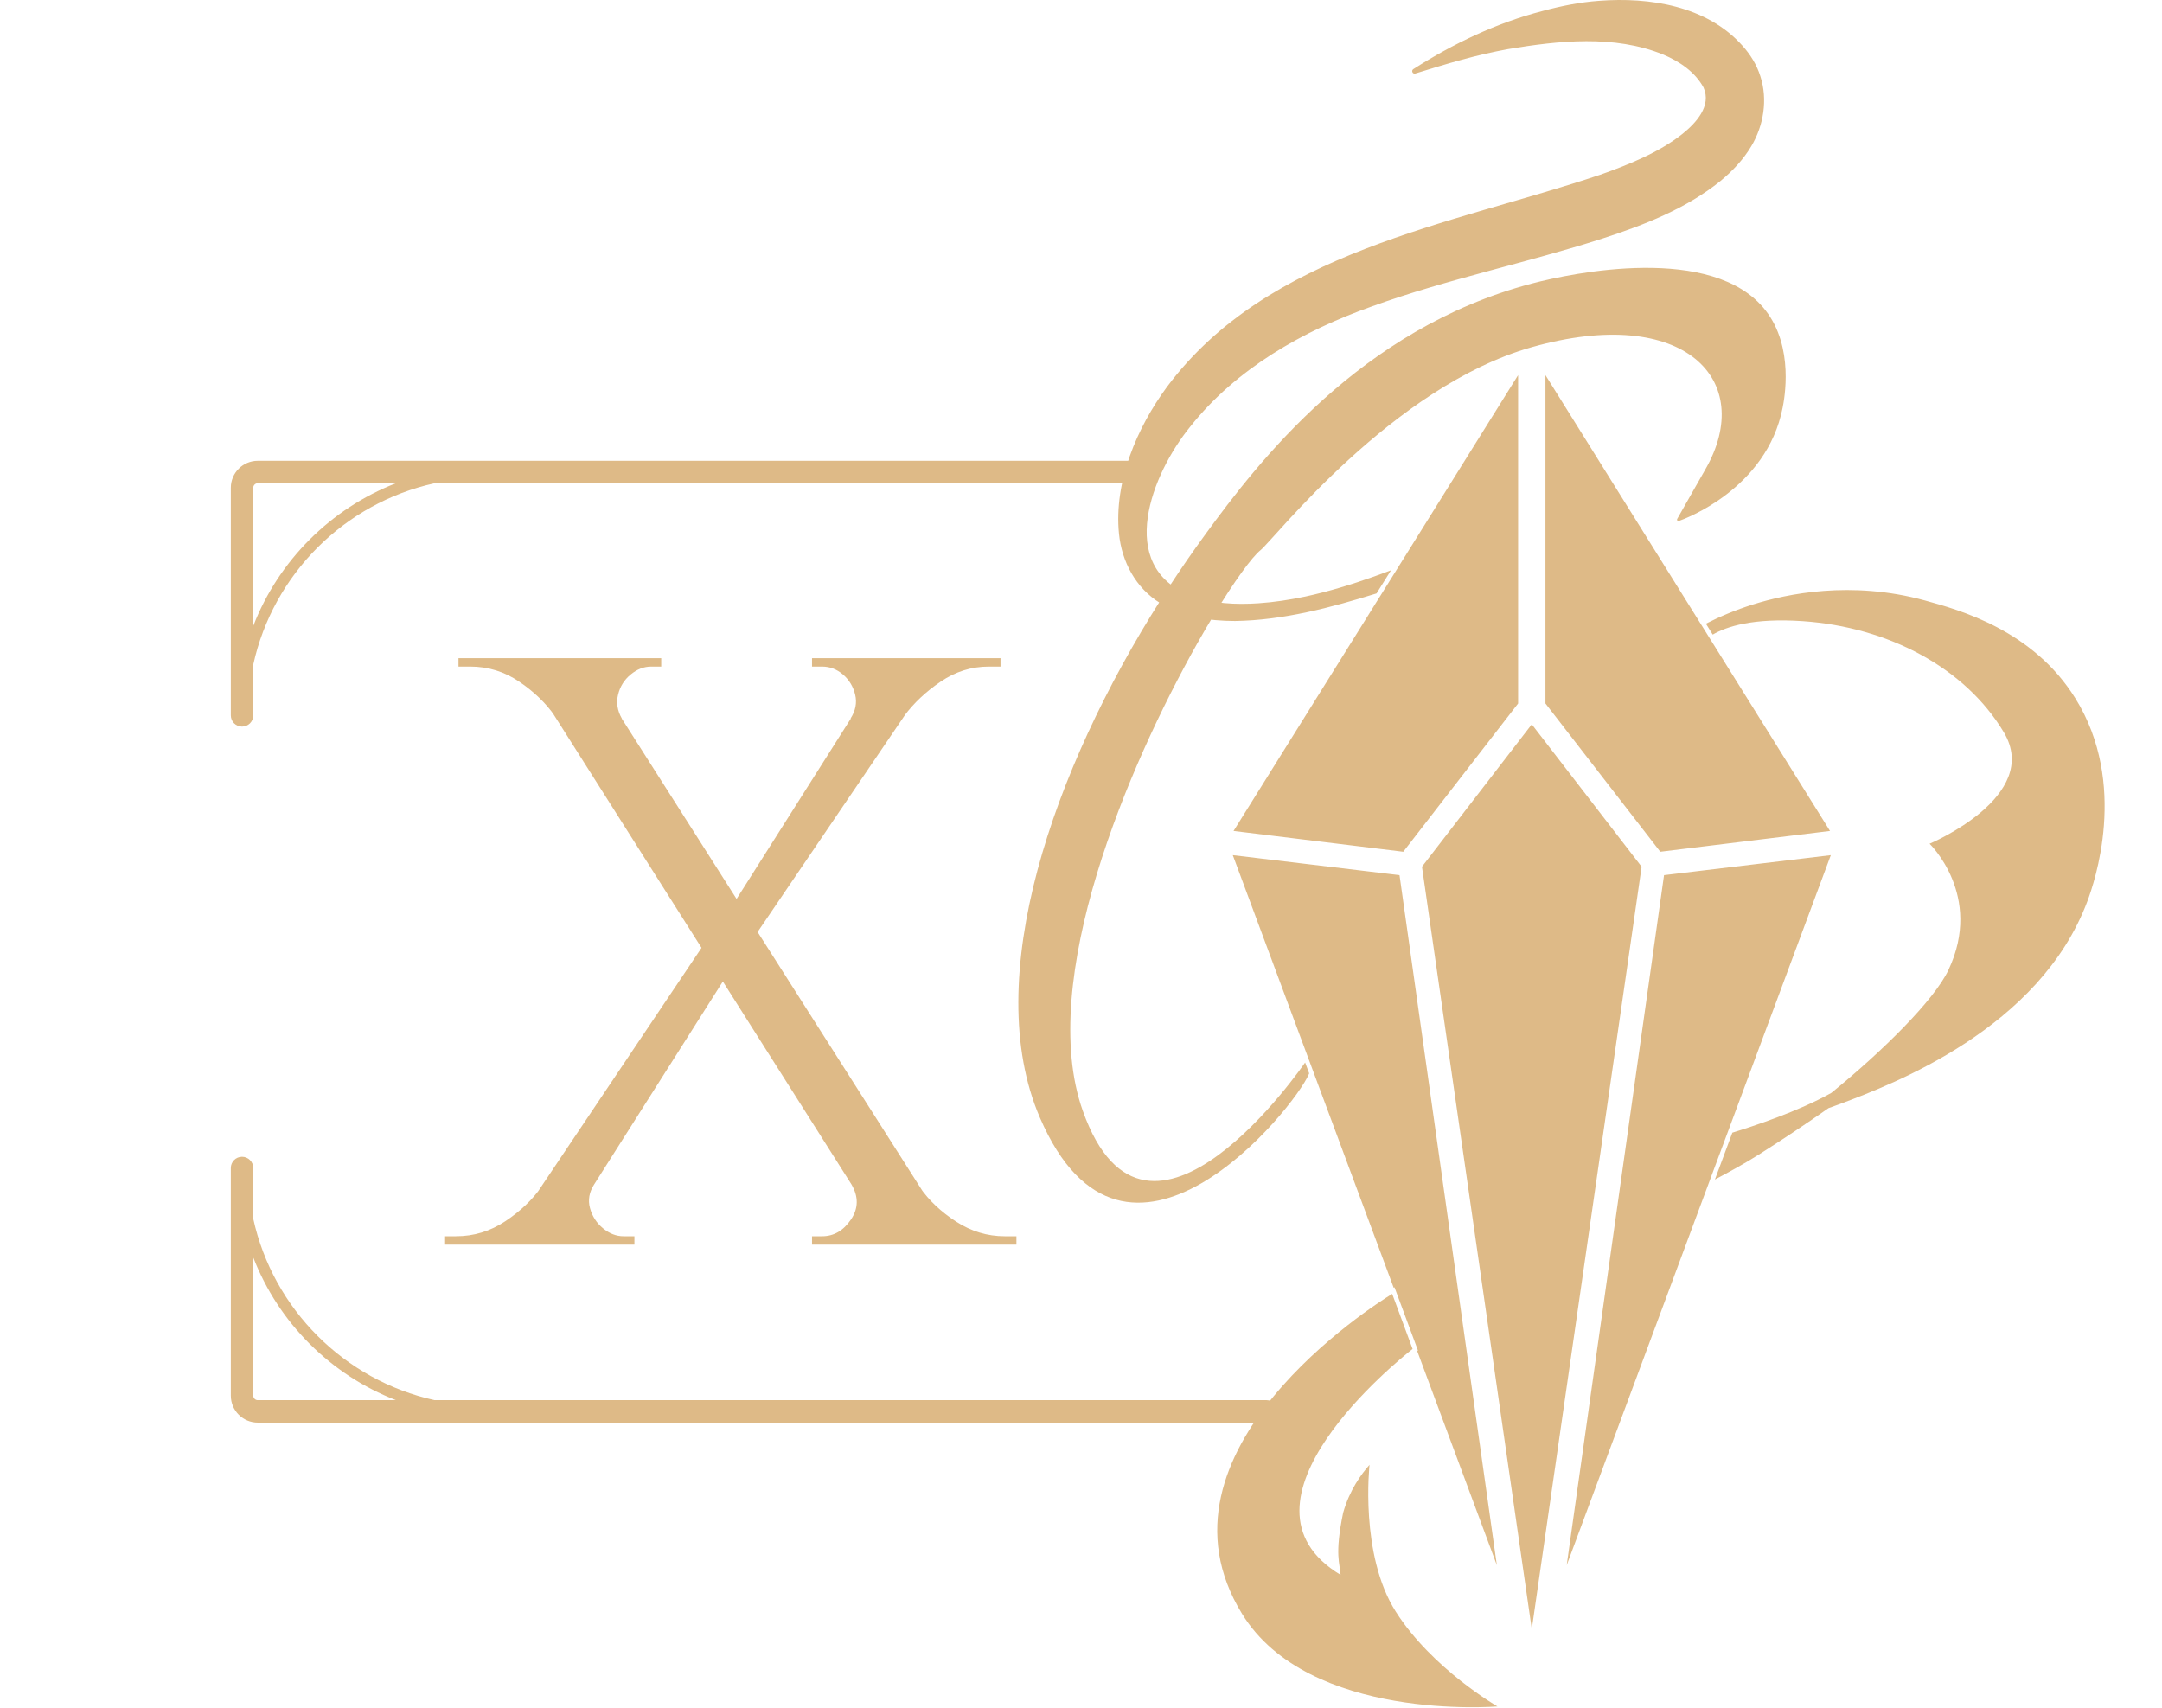
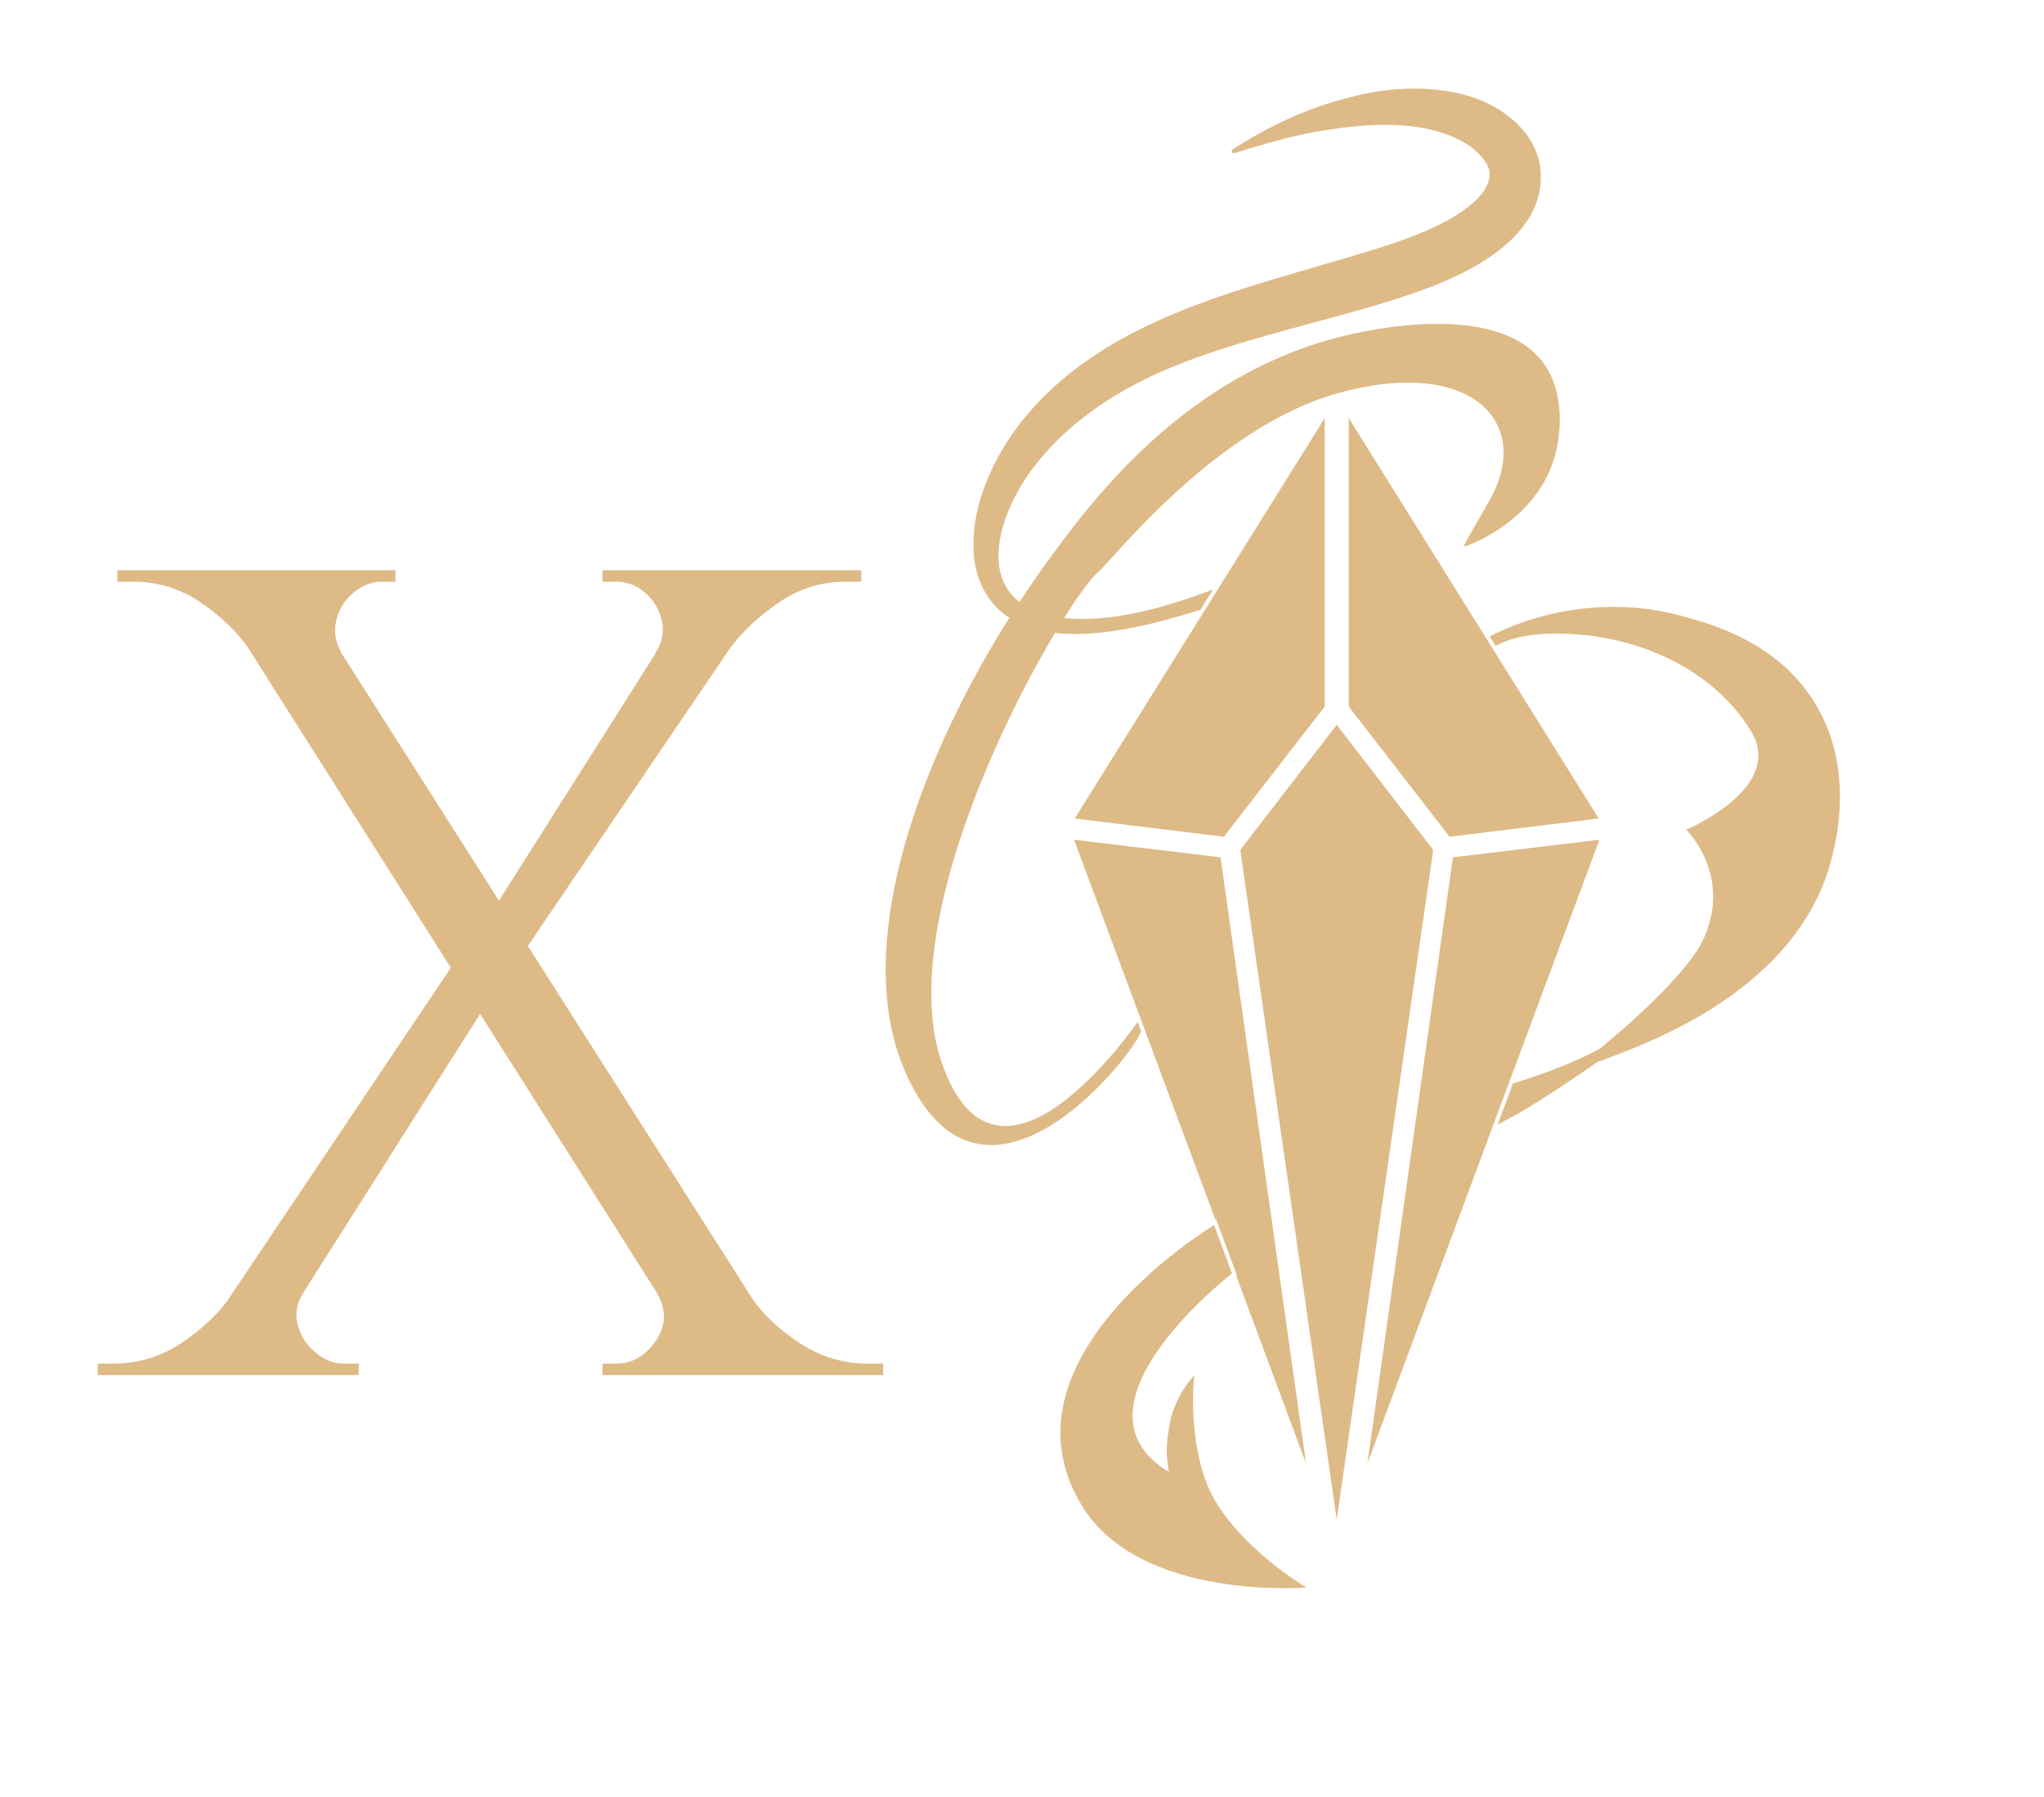
- <svg xmlns="http://www.w3.org/2000/svg" xmlns:ns1="https://www.affinity.studio/" width="100%" height="100%" viewBox="0 0 4955 3913" version="1.1" xml:space="preserve" style="fill-rule:evenodd;clip-rule:evenodd;stroke-linejoin:round;stroke-miterlimit:2;">
-   <g transform="matrix(1,0,0,1,-50797,0)">
-     <g id="Ether-Cost-X" ns1:id="Ether Cost X" transform="matrix(4.398482,0,0,4.166667,50797.024,0)">
+ <svg xmlns="http://www.w3.org/2000/svg" xmlns:ns1="https://www.affinity.studio/" width="100%" height="100%" viewBox="0 0 3413 3000" version="1.1" xml:space="preserve" style="fill-rule:evenodd;clip-rule:evenodd;stroke-linejoin:round;stroke-miterlimit:2;">
+   <g transform="matrix(1,0,0,1,-52214,0)">
+     <g id="Ether-Cost-X" ns1:id="Ether Cost X" transform="matrix(3.029259,0,0,3.194742,52214.993,0)">
      <rect x="0" y="0" width="1126.31" height="939.043" style="fill:none;" />
-       <clipPath id="_clip1">
-         <rect x="0" y="0" width="1126.31" height="939.043" />
-       </clipPath>
-       <g clip-path="url(#_clip1)">
-         <g id="_--9-Ether" ns1:id="+ 9 Ether" transform="matrix(0.947296,0,0,1,29.68028,0)">
-           <g id="Ether-Icon" ns1:id="Ether Icon" transform="matrix(1,0,0,1,936.9351,903.7052)">
-             <path d="M0,-861.776C-1.942,-868.034 -5.481,-873.707 -9.836,-878.56C-29.439,-900.576 -61.103,-905.357 -88.638,-903.256C-99.188,-902.499 -109.566,-900.413 -119.751,-897.674C-145.08,-891.157 -168.957,-879.692 -190.886,-865.684C-192.176,-864.855 -191.251,-862.831 -189.778,-863.282C-181.238,-865.881 -172.779,-868.538 -164.286,-870.825C-155.812,-873.155 -147.329,-875.126 -138.837,-876.68C-110.832,-881.375 -80.357,-884.636 -53.507,-873.731C-44.406,-869.904 -35.971,-864.198 -31.252,-855.566C-26.691,-845.481 -35.414,-835.981 -42.929,-830.002C-55.627,-819.903 -72.516,-813.088 -88.092,-807.588C-170.285,-779.942 -270.504,-765.638 -326.309,-691.007C-342.925,-668.439 -355.604,-638.794 -352.789,-610.209C-351.273,-594.768 -343.572,-580.295 -330.217,-572.042C-317.941,-564.374 -303.204,-562.149 -288.967,-562.14C-262.352,-562.528 -236.222,-569.524 -211.099,-577.312L-203.158,-590.034C-206.265,-588.855 -209.377,-587.709 -212.499,-586.596C-224.871,-582.199 -237.454,-578.353 -250.287,-575.591C-258.775,-573.802 -267.363,-572.474 -276.005,-571.898C-288.525,-571.049 -301.516,-571.63 -313.284,-576.118C-355.019,-592.331 -334.595,-643.287 -313.654,-668.938C-288.281,-700.967 -251.644,-721.721 -213.463,-735.244C-172.438,-750.096 -128.421,-759.121 -86.845,-772.5C-64.024,-779.923 -40.934,-788.804 -21.896,-804.188C-15.374,-809.587 -9.37,-815.898 -4.987,-823.269C1.774,-834.552 4.201,-848.919 0,-861.776M173.318,-519.536C149.988,-557.13 109.651,-568.188 90.49,-573.443C49.801,-584.596 14.423,-576.991 -3.798,-571.311C-14.033,-568.121 -22.797,-564.305 -29.949,-560.667L-26.194,-554.657C-18.617,-559.078 -3.888,-563.93 23.371,-562.049C70.49,-558.798 112.701,-536.358 133.888,-500.979C155.08,-465.607 93.081,-439.618 93.081,-439.618C93.081,-439.618 122.768,-411.101 103.484,-370.216C95.599,-353.5 67.06,-325.346 39.073,-302.593C21.077,-292.402 -4.665,-283.98 -15.399,-280.689L-24.985,-254.925C-17.044,-259.122 -8.975,-263.504 -0.838,-268.641C12.671,-277.175 25.441,-285.72 37.479,-294.171C38.984,-294.702 41.211,-295.486 44.037,-296.549C72.84,-307.36 153.648,-337.854 179.904,-408.051C183.659,-418.09 202.563,-472.406 173.318,-519.536M2.777,-733.094C-26.104,-769.865 -103.889,-753.496 -125.719,-747.743C-220.315,-722.818 -276.635,-648.99 -305.236,-609.857C-306.971,-607.484 -308.695,-605.089 -310.407,-602.677C-316.994,-593.404 -323.424,-583.84 -329.635,-574.053L-329.635,-574.047C-389.251,-480.139 -429.123,-365.42 -396.341,-289.095C-349.244,-179.462 -256.394,-293.745 -248.341,-312.895C-248.291,-313.018 -248.229,-313.158 -248.168,-313.309L-250.384,-319.258C-250.457,-319.174 -250.524,-319.09 -250.596,-319.006C-250.596,-319.006 -337.112,-192.467 -372.697,-292.727C-398.104,-364.312 -347.689,-482.624 -309.417,-550.342C-306.54,-555.429 -303.737,-560.231 -301.034,-564.702C-289.332,-584.092 -279.612,-597.349 -274.911,-601.116C-267.541,-607.025 -202.302,-691.078 -125.804,-712.729C-41.499,-736.591 -2.209,-694.374 -30.184,-645.638C-35.438,-636.483 -42.529,-623.959 -45.724,-618.301C-46.138,-617.568 -45.276,-616.779 -44.582,-617.255C-42.288,-618.038 3.466,-634.496 12.263,-679.45C13.152,-683.982 18.777,-712.724 2.777,-733.094M-200.517,-17.215C-220.495,-48.62 -214.966,-97.994 -214.966,-97.994C-219.437,-92.952 -225.985,-84.122 -229.499,-71.553C-234.301,-48.161 -231.212,-43.83 -230.893,-37.467C-296.697,-77.188 -198.738,-155.852 -191.675,-161.409C-191.412,-161.611 -191.278,-161.717 -191.278,-161.717L-202.498,-192.008C-202.498,-192.008 -202.655,-191.913 -202.951,-191.734C-211.586,-186.435 -340.128,-105.56 -285.085,-16.034C-248.436,43.581 -144.612,34.896 -144.612,34.896C-144.612,34.896 -180.533,14.185 -200.517,-17.215M-28.294,-553.347L-32.041,-559.362L-118.203,-697.37L-118.203,-516.761L-55.043,-435.21L38.319,-446.648L-28.294,-553.347ZM-52.971,-422.341L-106.518,-42.783L-27.308,-255.785L-17.718,-281.548L38.763,-433.336L-52.971,-422.341ZM-201.062,-588.723L-209,-576.003L-211.318,-572.329L-217.604,-562.221L-289.764,-446.648L-196.403,-435.21L-133.241,-516.761L-133.241,-697.37L-201.062,-588.723ZM-202.498,-192.008C-202.498,-192.008 -202.655,-191.913 -202.951,-191.734L-191.675,-161.409C-191.412,-161.611 -191.278,-161.717 -191.278,-161.717L-202.498,-192.008ZM-202.498,-192.008C-202.498,-192.008 -202.655,-191.913 -202.951,-191.734L-191.675,-161.409C-191.412,-161.611 -191.278,-161.717 -191.278,-161.717L-202.498,-192.008ZM-144.927,-42.783L-198.473,-422.341L-290.183,-433.336L-248.075,-320.129L-245.857,-314.163L-201.679,-195.385L-201.234,-195.656L-200.199,-192.87L-188.957,-162.572L-188.341,-160.895L-188.736,-160.575L-144.927,-42.783ZM-65.297,-426.975L-125.723,-7.603L-186.122,-426.975L-125.723,-505.298L-65.297,-426.975Z" style="fill:rgb(222,186,135);fill-rule:nonzero;" />
-           </g>
-           <g id="Inline-Frame" ns1:id="Inline Frame" transform="matrix(1,0,0,1,107.9718,268.284)">
-             <path d="M0,499.368L0,423.377C13.936,459.297 42.561,487.922 78.48,501.856L2.49,501.856C1.117,501.856 0,500.741 0,499.368M557.401,501.856L99.751,501.856C50.095,490.921 10.932,451.756 0,402.099L0,374.164C0,370.754 -2.764,367.989 -6.174,367.989C-9.584,367.989 -12.348,370.754 -12.348,374.164L-12.348,499.368C-12.348,507.549 -5.692,514.206 2.49,514.206L557.401,514.206C560.811,514.206 563.575,511.441 563.575,508.032C563.575,504.621 560.811,501.856 557.401,501.856M2.49,-2.49L78.48,-2.49C42.561,11.446 13.936,40.071 0,75.991L0,0C0,-1.373 1.117,-2.49 2.49,-2.49M-6.174,131.379C-2.764,131.379 0,128.614 0,125.205L0,97.269C10.932,47.612 50.095,8.446 99.751,-2.49L487.083,-2.49C490.493,-2.49 493.257,-5.254 493.257,-8.664C493.257,-12.073 490.493,-14.838 487.083,-14.838L2.49,-14.838C-5.692,-14.838 -12.348,-8.182 -12.348,0L-12.348,125.205C-12.348,128.614 -9.584,131.379 -6.174,131.379" style="fill:rgb(222,186,135);fill-rule:nonzero;" />
-           </g>
-           <g transform="matrix(0.24,0,0,0.272918,-12459.172,-10673.104)">
-             <path d="M53119.52,40433.9L53973.92,41614.103L53820.32,41614.103L52969.76,40433.9L53119.52,40433.9ZM53144.48,41494.225C53132.96,41509.984 53129.76,41526.024 53134.88,41542.345C53140,41558.666 53149.92,41572.174 53164.64,41582.867C53179.36,41593.56 53195.04,41598.907 53211.68,41598.907L53236.64,41598.907L53236.64,41615.791L52800.8,41615.791L52800.8,41598.907L52827.68,41598.907C52868.64,41598.907 52906.4,41588.776 52940.96,41568.516C52975.52,41548.255 53003.04,41525.179 53023.52,41499.29L53144.48,41494.225ZM53413.28,40987.7L53457.44,41060.302L53058.08,41614.103L52935.2,41614.103L53413.28,40987.7ZM53733.92,41494.225L53891.36,41500.979C53911.84,41526.868 53939.36,41549.662 53973.92,41569.36C54008.48,41589.058 54045.6,41598.907 54085.28,41598.907L54112.16,41598.907L54112.16,41615.791L53643.68,41615.791L53643.68,41598.907L53666.72,41598.907C53693.6,41598.907 53715.68,41587.651 53732.96,41565.139C53750.24,41542.626 53750.56,41518.989 53733.92,41494.225ZM53298.08,40433.9L53298.08,40450.784L53275.04,40450.784C53258.4,40450.784 53242.72,40456.131 53228,40466.824C53213.28,40477.517 53203.68,40491.024 53199.2,40507.346C53194.72,40523.667 53197.6,40539.707 53207.84,40555.466L53054.24,40550.4C53033.76,40524.511 53006.56,40501.436 52972.64,40481.175C52938.72,40460.914 52901.28,40450.784 52860.32,40450.784L52833.44,40450.784L52833.44,40433.9L53298.08,40433.9ZM53945.12,40433.9L53493.92,41018.092L53428.64,40977.57L53820.32,40433.9L53945.12,40433.9ZM54075.68,40433.9L54075.68,40450.784L54048.8,40450.784C54009.12,40450.784 53972.32,40460.914 53938.4,40481.175C53904.48,40501.436 53876.64,40524.511 53854.88,40550.4L53732,40555.466C53743.52,40539.707 53747.04,40523.667 53742.56,40507.346C53738.08,40491.024 53728.8,40477.517 53714.72,40466.824C53700.64,40456.131 53684.64,40450.784 53666.72,40450.784L53643.68,40450.784L53643.68,40433.9L54075.68,40433.9Z" style="fill:rgb(222,186,135);fill-rule:nonzero;" />
-           </g>
+       <g id="_--9-Ether" ns1:id="+ 9 Ether" transform="matrix(1.375474,0,0,1.304226,-239.4716,-174.1422)">
+         <g id="Ether-Icon" ns1:id="Ether Icon" transform="matrix(0.64,0,0,0.64,790.0075,747.3992)">
+           <path d="M0,-861.776C-1.942,-868.034 -5.481,-873.707 -9.836,-878.56C-29.439,-900.576 -61.103,-905.357 -88.638,-903.256C-99.188,-902.499 -109.566,-900.413 -119.751,-897.674C-145.08,-891.157 -168.957,-879.692 -190.886,-865.684C-192.176,-864.855 -191.251,-862.831 -189.778,-863.282C-181.238,-865.881 -172.779,-868.538 -164.286,-870.825C-155.812,-873.155 -147.329,-875.126 -138.837,-876.68C-110.832,-881.375 -80.357,-884.636 -53.507,-873.731C-44.406,-869.904 -35.971,-864.198 -31.252,-855.566C-26.691,-845.481 -35.414,-835.981 -42.929,-830.002C-55.627,-819.903 -72.516,-813.088 -88.092,-807.588C-170.285,-779.942 -270.504,-765.638 -326.309,-691.007C-342.925,-668.439 -355.604,-638.794 -352.789,-610.209C-351.273,-594.768 -343.572,-580.295 -330.217,-572.042C-317.941,-564.374 -303.204,-562.149 -288.967,-562.14C-262.352,-562.528 -236.222,-569.524 -211.099,-577.312L-203.158,-590.034C-206.265,-588.855 -209.377,-587.709 -212.499,-586.596C-224.871,-582.199 -237.454,-578.353 -250.287,-575.591C-258.775,-573.802 -267.363,-572.474 -276.005,-571.898C-288.525,-571.049 -301.516,-571.63 -313.284,-576.118C-355.019,-592.331 -334.595,-643.287 -313.654,-668.938C-288.281,-700.967 -251.644,-721.721 -213.463,-735.244C-172.438,-750.096 -128.421,-759.121 -86.845,-772.5C-64.024,-779.923 -40.934,-788.804 -21.896,-804.188C-15.374,-809.587 -9.37,-815.898 -4.987,-823.269C1.774,-834.552 4.201,-848.919 0,-861.776M173.318,-519.536C149.988,-557.13 109.651,-568.188 90.49,-573.443C49.801,-584.596 14.423,-576.991 -3.798,-571.311C-14.033,-568.121 -22.797,-564.305 -29.949,-560.667L-26.194,-554.657C-18.617,-559.078 -3.888,-563.93 23.371,-562.049C70.49,-558.798 112.701,-536.358 133.888,-500.979C155.08,-465.607 93.081,-439.618 93.081,-439.618C93.081,-439.618 122.768,-411.101 103.484,-370.216C95.599,-353.5 67.06,-325.346 39.073,-302.593C21.077,-292.402 -4.665,-283.98 -15.399,-280.689L-24.985,-254.925C-17.044,-259.122 -8.975,-263.504 -0.838,-268.641C12.671,-277.175 25.441,-285.72 37.479,-294.171C38.984,-294.702 41.211,-295.486 44.037,-296.549C72.84,-307.36 153.648,-337.854 179.904,-408.051C183.659,-418.09 202.563,-472.406 173.318,-519.536M2.777,-733.094C-26.104,-769.865 -103.889,-753.496 -125.719,-747.743C-220.315,-722.818 -276.635,-648.99 -305.236,-609.857C-306.971,-607.484 -308.695,-605.089 -310.407,-602.677C-316.994,-593.404 -323.424,-583.84 -329.635,-574.053L-329.635,-574.047C-389.251,-480.139 -429.123,-365.42 -396.341,-289.095C-349.244,-179.462 -256.394,-293.745 -248.341,-312.895C-248.291,-313.018 -248.229,-313.158 -248.168,-313.309L-250.384,-319.258C-250.457,-319.174 -250.524,-319.09 -250.596,-319.006C-250.596,-319.006 -337.112,-192.467 -372.697,-292.727C-398.104,-364.312 -347.689,-482.624 -309.417,-550.342C-306.54,-555.429 -303.737,-560.231 -301.034,-564.702C-289.332,-584.092 -279.612,-597.349 -274.911,-601.116C-267.541,-607.025 -202.302,-691.078 -125.804,-712.729C-41.499,-736.591 -2.209,-694.374 -30.184,-645.638C-35.438,-636.483 -42.529,-623.959 -45.724,-618.301C-46.138,-617.568 -45.276,-616.779 -44.582,-617.255C-42.288,-618.038 3.466,-634.496 12.263,-679.45C13.152,-683.982 18.777,-712.724 2.777,-733.094M-200.517,-17.215C-220.495,-48.62 -214.966,-97.994 -214.966,-97.994C-219.437,-92.952 -225.985,-84.122 -229.499,-71.553C-234.301,-48.161 -231.212,-43.83 -230.893,-37.467C-296.697,-77.188 -198.738,-155.852 -191.675,-161.409C-191.412,-161.611 -191.278,-161.717 -191.278,-161.717L-202.498,-192.008C-202.498,-192.008 -202.655,-191.913 -202.951,-191.734C-211.586,-186.435 -340.128,-105.56 -285.085,-16.034C-248.436,43.581 -144.612,34.896 -144.612,34.896C-144.612,34.896 -180.533,14.185 -200.517,-17.215M-28.294,-553.347L-32.041,-559.362L-118.203,-697.37L-118.203,-516.761L-55.043,-435.21L38.319,-446.648L-28.294,-553.347ZM-52.971,-422.341L-106.518,-42.783L-27.308,-255.785L-17.718,-281.548L38.763,-433.336L-52.971,-422.341ZM-201.062,-588.723L-209,-576.003L-211.318,-572.329L-217.604,-562.221L-289.764,-446.648L-196.403,-435.21L-133.241,-516.761L-133.241,-697.37L-201.062,-588.723ZM-202.498,-192.008C-202.498,-192.008 -202.655,-191.913 -202.951,-191.734L-191.675,-161.409C-191.412,-161.611 -191.278,-161.717 -191.278,-161.717L-202.498,-192.008ZM-202.498,-192.008C-202.498,-192.008 -202.655,-191.913 -202.951,-191.734L-191.675,-161.409C-191.412,-161.611 -191.278,-161.717 -191.278,-161.717L-202.498,-192.008ZM-144.927,-42.783L-198.473,-422.341L-290.183,-433.336L-248.075,-320.129L-245.857,-314.163L-201.679,-195.385L-201.234,-195.656L-200.199,-192.87L-188.957,-162.572L-188.341,-160.895L-188.736,-160.575L-144.927,-42.783ZM-65.297,-426.975L-125.723,-7.603L-186.122,-426.975L-125.723,-505.298L-65.297,-426.975Z" style="fill:rgb(222,186,135);fill-rule:nonzero;" />
+         </g>
+         <g id="X" transform="matrix(0.24,0,0,0.272918,-12459.172,-10673.104)">
+           <path d="M53119.52,40433.9L53973.92,41614.103L53820.32,41614.103L52969.76,40433.9L53119.52,40433.9ZM53144.48,41494.225C53132.96,41509.984 53129.76,41526.024 53134.88,41542.345C53140,41558.666 53149.92,41572.174 53164.64,41582.867C53179.36,41593.56 53195.04,41598.907 53211.68,41598.907L53236.64,41598.907L53236.64,41615.791L52800.8,41615.791L52800.8,41598.907L52827.68,41598.907C52868.64,41598.907 52906.4,41588.776 52940.96,41568.516C52975.52,41548.255 53003.04,41525.179 53023.52,41499.29L53144.48,41494.225ZM53413.28,40987.7L53457.44,41060.302L53058.08,41614.103L52935.2,41614.103L53413.28,40987.7ZM53733.92,41494.225L53891.36,41500.979C53911.84,41526.868 53939.36,41549.662 53973.92,41569.36C54008.48,41589.058 54045.6,41598.907 54085.28,41598.907L54112.16,41598.907L54112.16,41615.791L53643.68,41615.791L53643.68,41598.907L53666.72,41598.907C53693.6,41598.907 53715.68,41587.651 53732.96,41565.139C53750.24,41542.626 53750.56,41518.989 53733.92,41494.225ZM53298.08,40433.9L53298.08,40450.784L53275.04,40450.784C53258.4,40450.784 53242.72,40456.131 53228,40466.824C53213.28,40477.517 53203.68,40491.024 53199.2,40507.346C53194.72,40523.667 53197.6,40539.707 53207.84,40555.466L53054.24,40550.4C53033.76,40524.511 53006.56,40501.436 52972.64,40481.175C52938.72,40460.914 52901.28,40450.784 52860.32,40450.784L52833.44,40450.784L52833.44,40433.9L53298.08,40433.9ZM53945.12,40433.9L53493.92,41018.092L53428.64,40977.57L53820.32,40433.9L53945.12,40433.9ZM54075.68,40433.9L54075.68,40450.784L54048.8,40450.784C54009.12,40450.784 53972.32,40460.914 53938.4,40481.175C53904.48,40501.436 53876.64,40524.511 53854.88,40550.4L53732,40555.466C53743.52,40539.707 53747.04,40523.667 53742.56,40507.346C53738.08,40491.024 53728.8,40477.517 53714.72,40466.824C53700.64,40456.131 53684.64,40450.784 53666.72,40450.784L53643.68,40450.784L53643.68,40433.9L54075.68,40433.9Z" style="fill:rgb(222,186,135);fill-rule:nonzero;" />
        </g>
      </g>
    </g>
  </g>
</svg>
